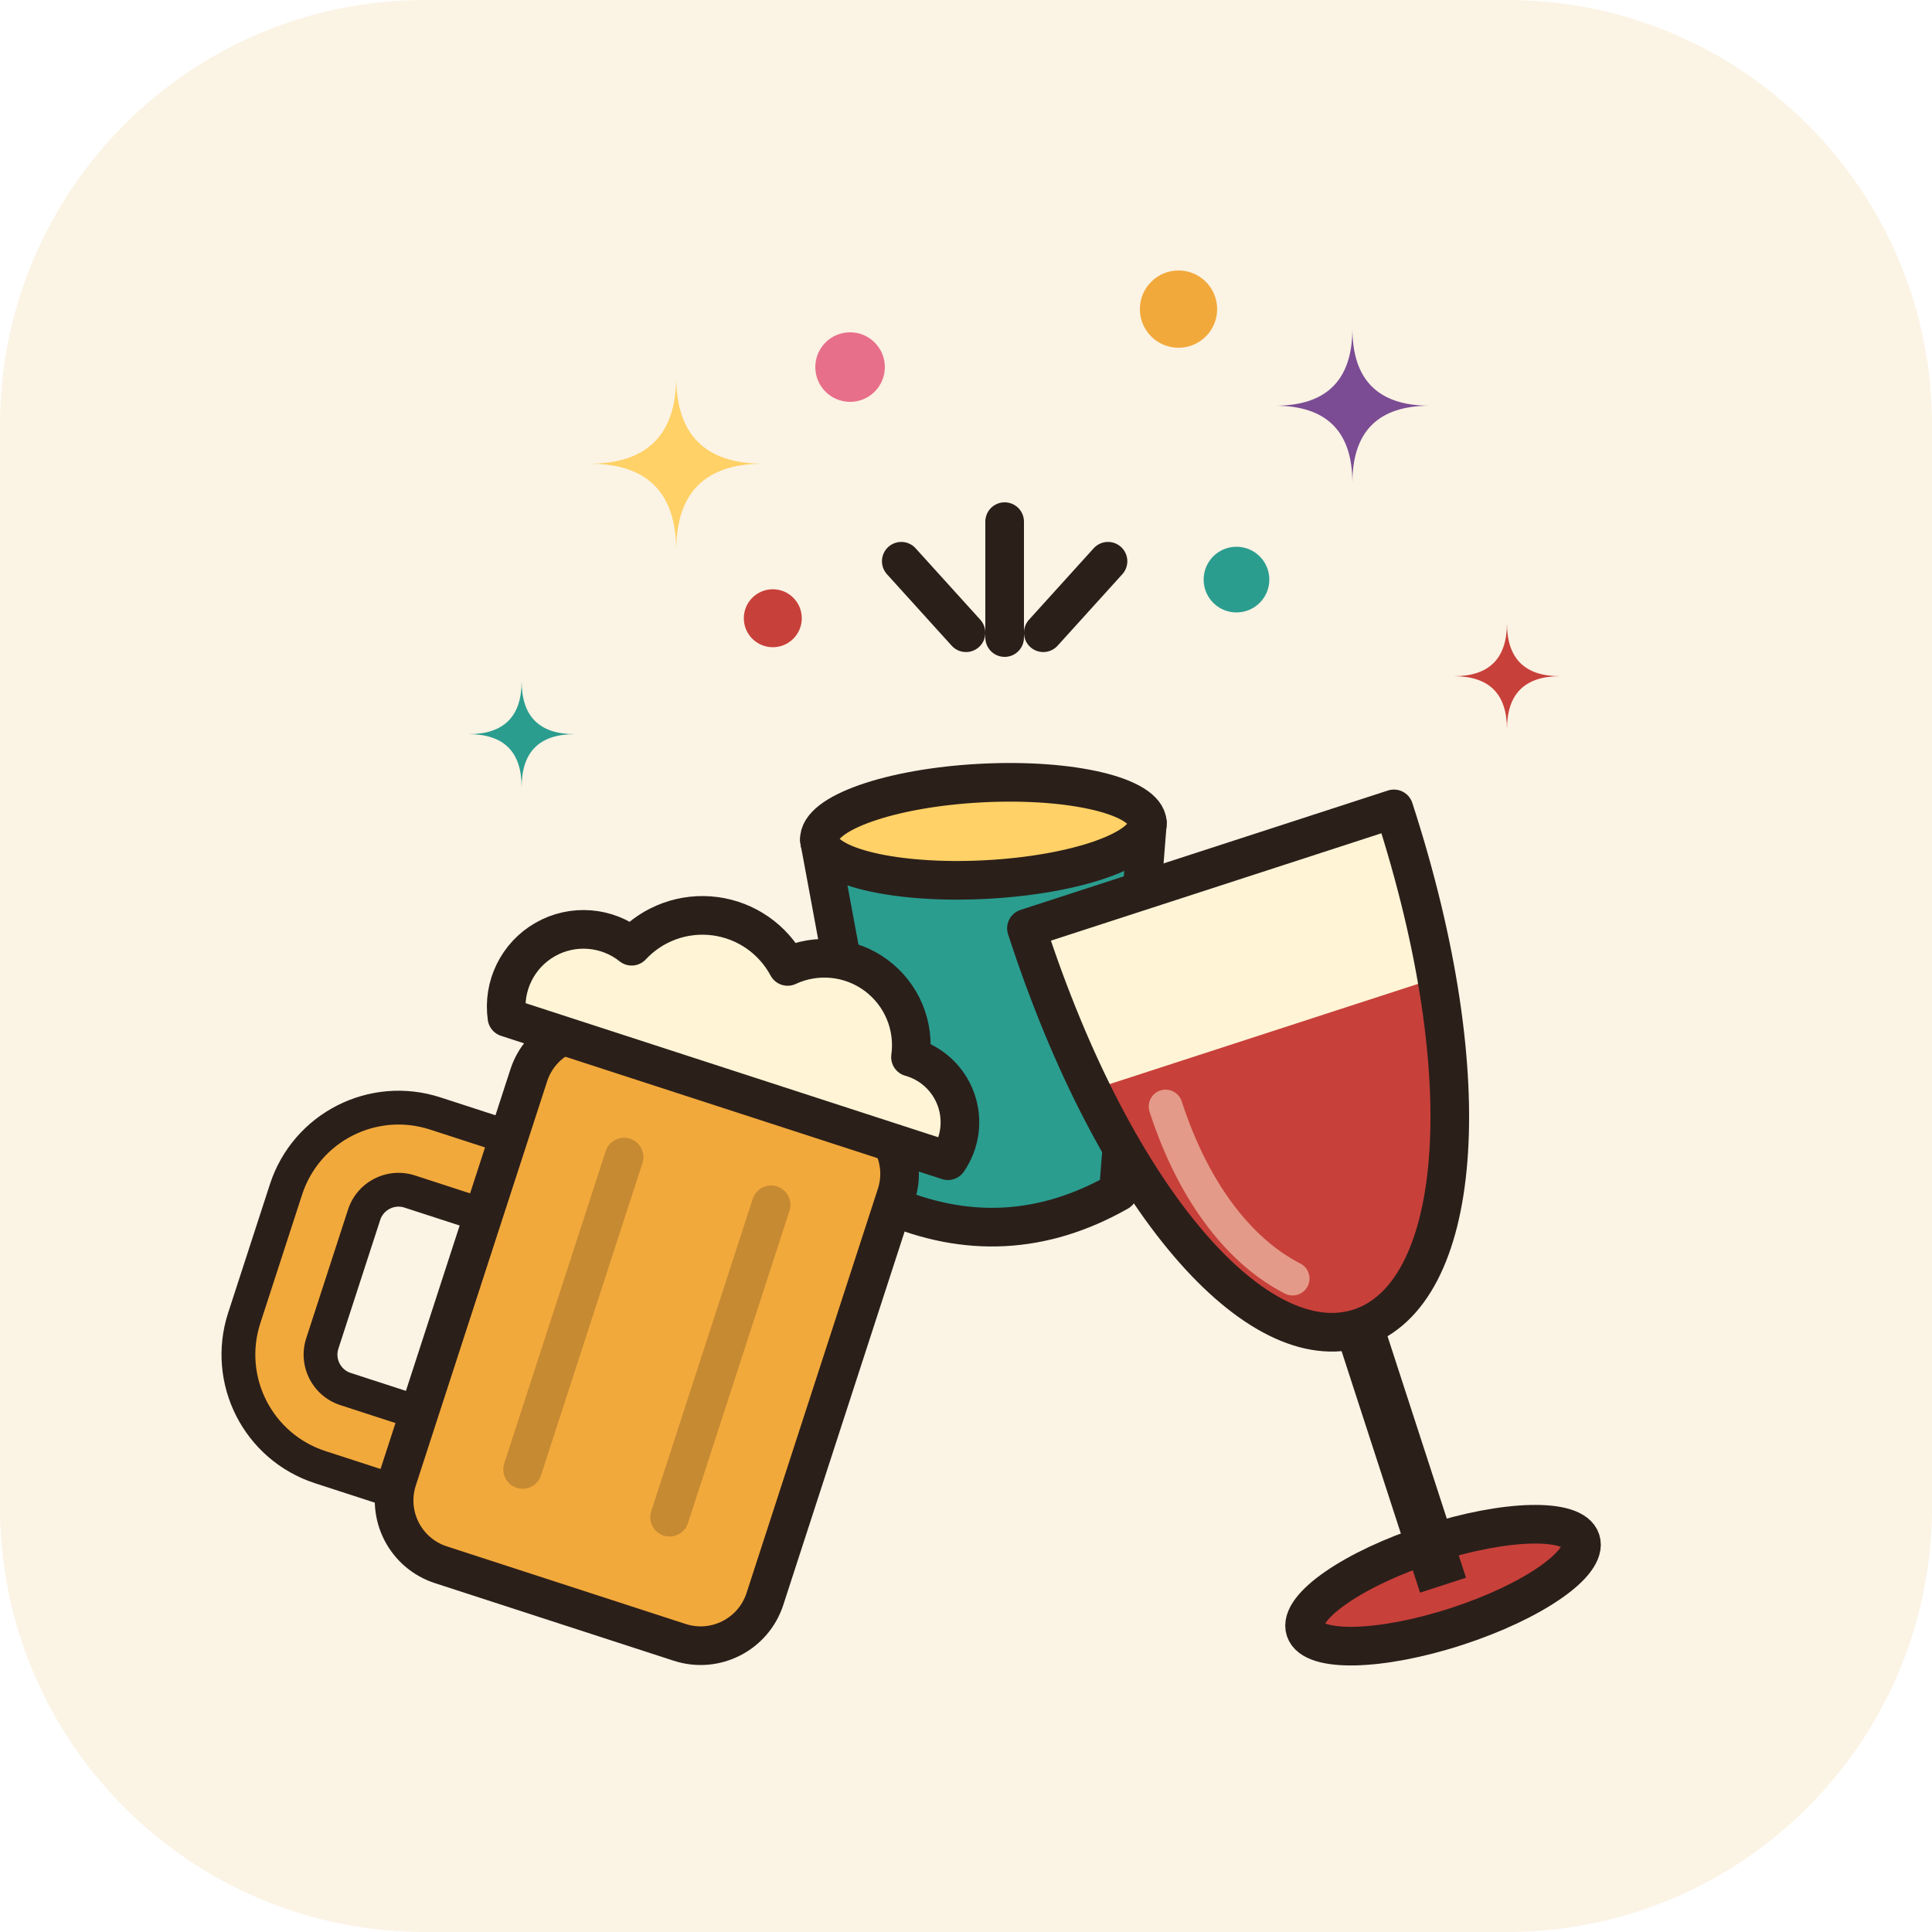
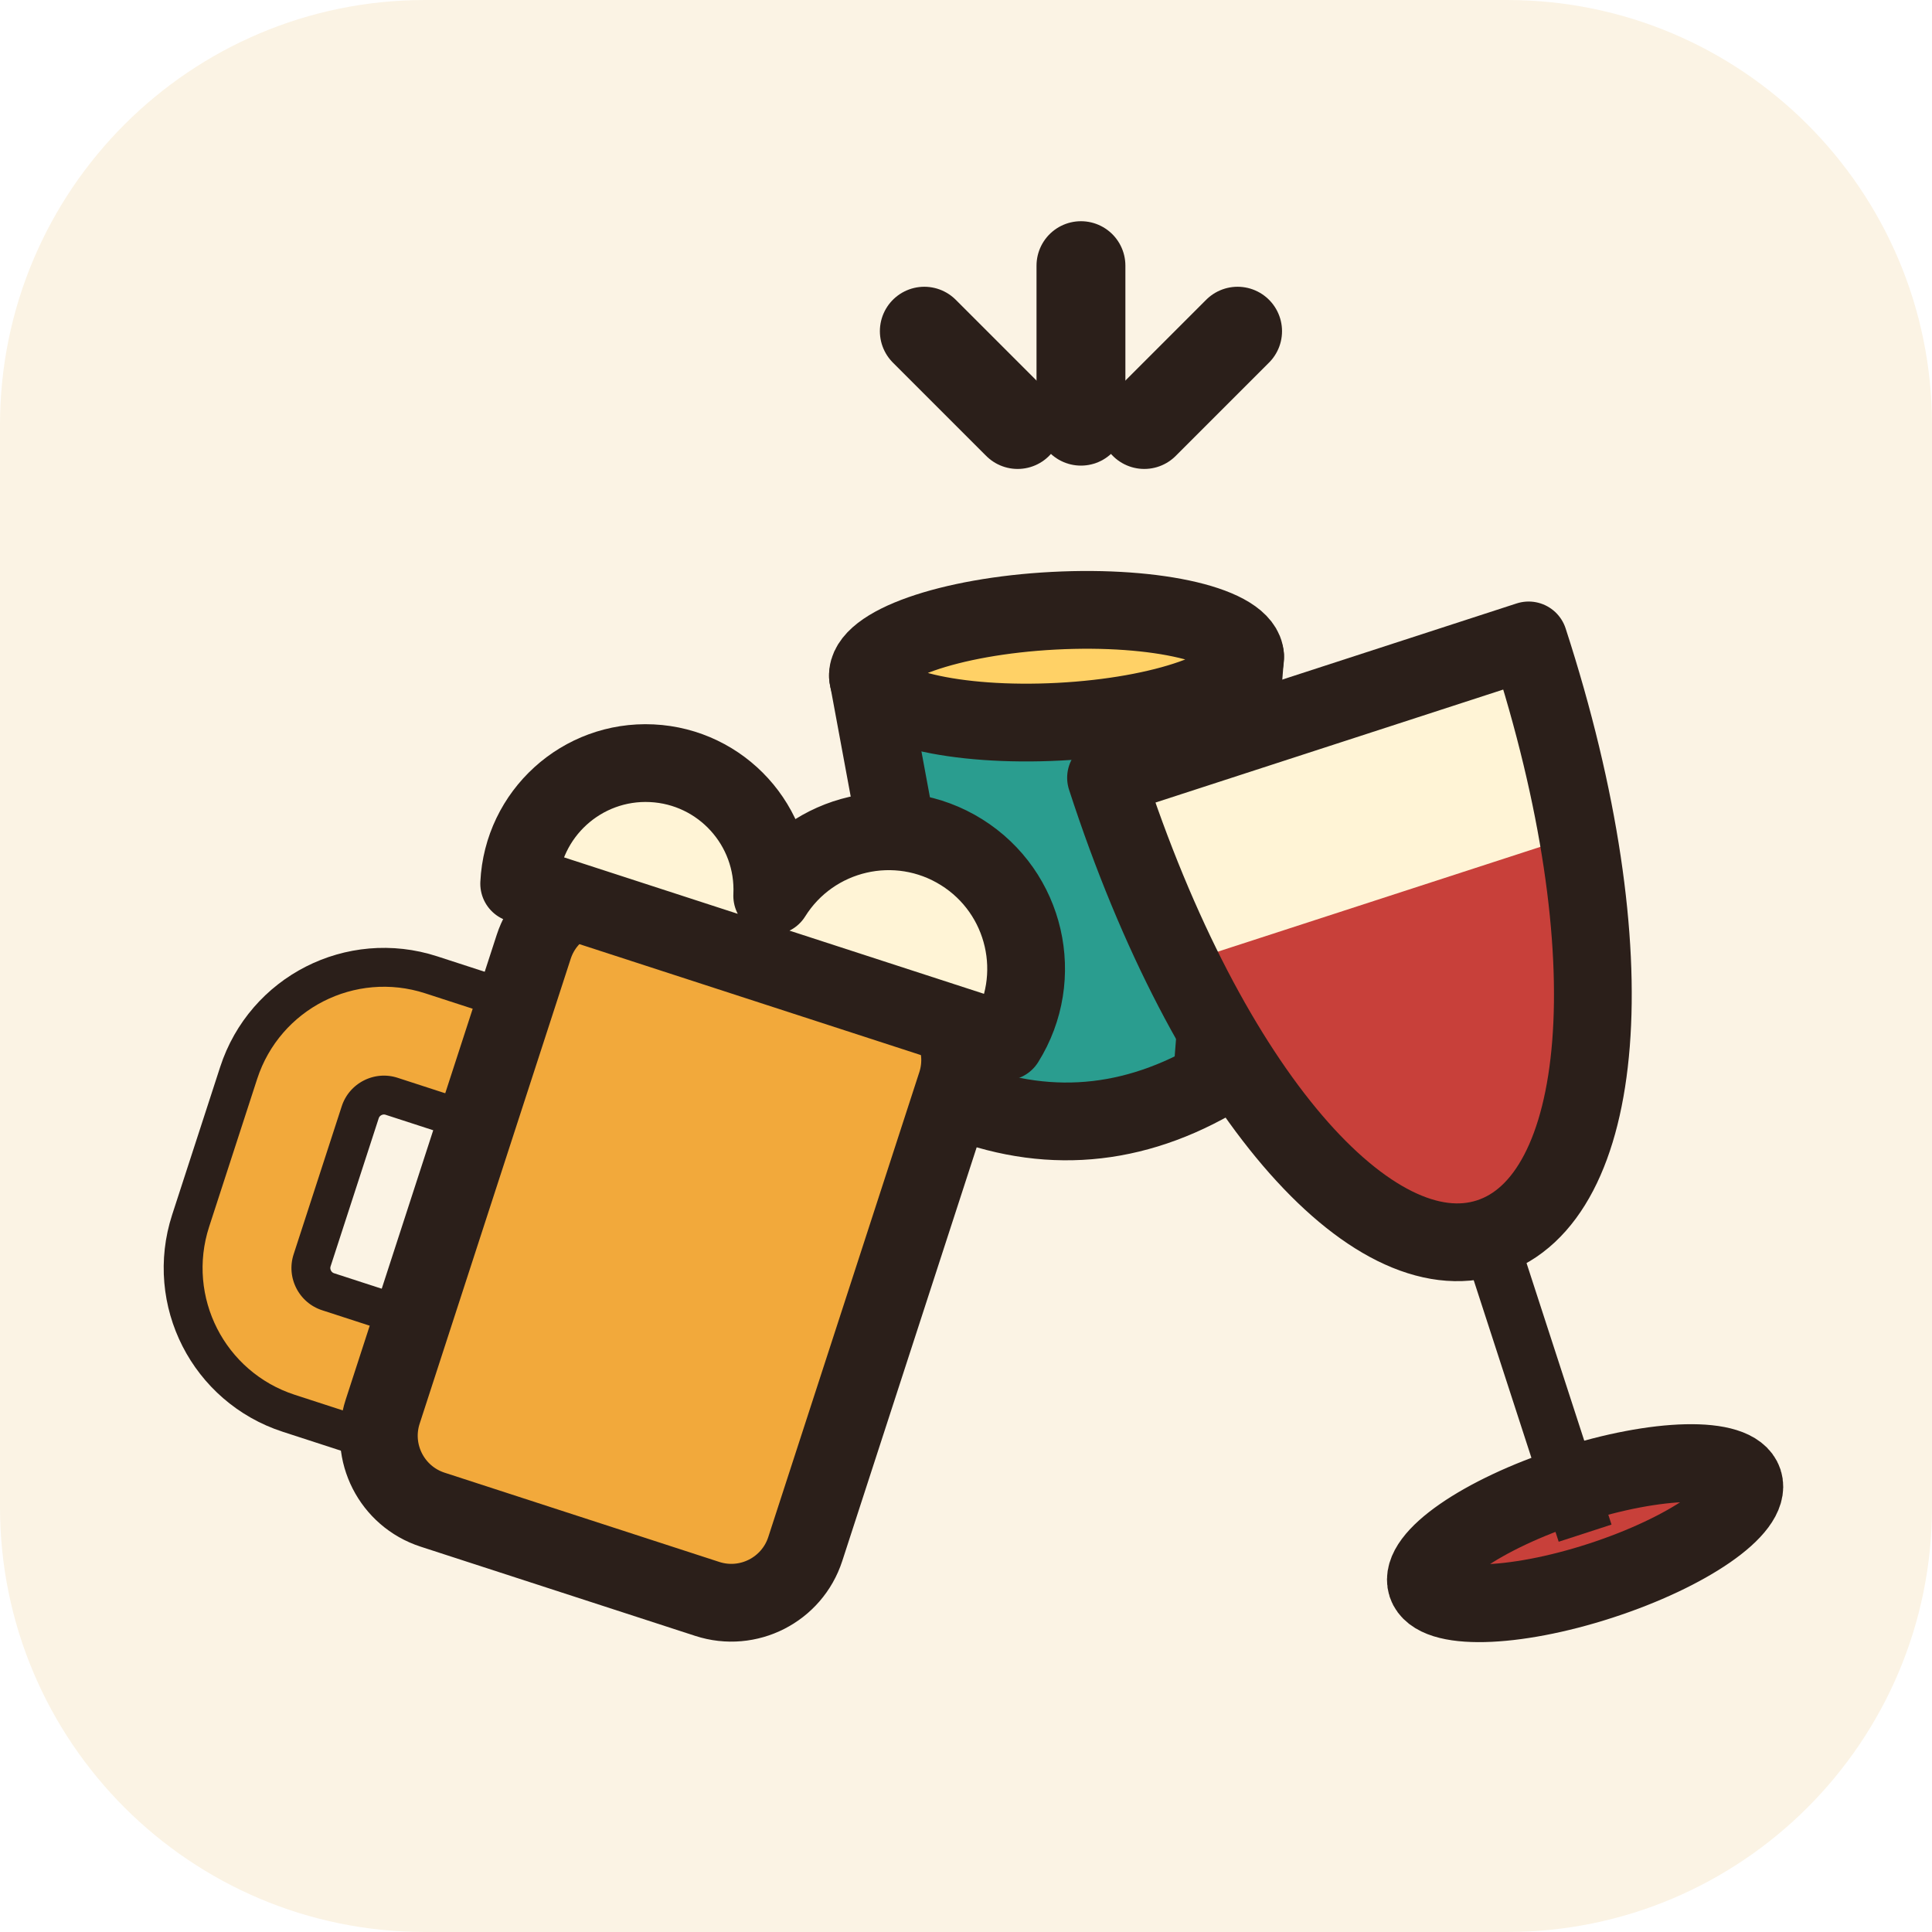
<svg xmlns="http://www.w3.org/2000/svg" width="512" height="512" viewBox="0 0 200 200">
  <rect x="0" y="0" width="200" height="200" rx="44" fill="#fbf3e4" />
-   <g transform="translate(18 20)">
+   <g transform="translate(13 -7) scale(1.15)">
    <g transform="translate(6 0)">
      <g transform="translate(80 108) rotate(-3)">
-         <path d="M-17 -42 H17 L12 -4 Q0 2 -12 -4 Z" fill="#2a9d8f" stroke="#2b1f1a" stroke-width="4" stroke-linejoin="round" />
-         <ellipse cx="0" cy="-42" rx="17" ry="5" fill="#ffd166" stroke="#2b1f1a" stroke-width="4" />
+         <path d="M-17 -42 H17 L12 -4 Q0 2 -12 -4 Z" fill="#2a9d8f" stroke="#2b1f1a" stroke-width="7" stroke-linejoin="round" />
+         <ellipse cx="0" cy="-42" rx="17" ry="5" fill="#ffd166" stroke="#2b1f1a" stroke-width="7" />
      </g>
      <g transform="translate(34 146) rotate(18)">
-         <path d="M-19 -40 h-9 a8 8 0 0 0 -8 8 v14 a8 8 0 0 0 8 8 h9" fill="none" stroke="#2b1f1a" stroke-width="12" stroke-linecap="round" />
-         <path d="M-19 -40 h-9 a8 8 0 0 0 -8 8 v14 a8 8 0 0 0 8 8 h9" fill="none" stroke="#f2a93b" stroke-width="5" stroke-linecap="round" />
-         <rect x="-20" y="-58" width="40" height="58" rx="7" fill="#f2a93b" stroke="#2b1f1a" stroke-width="4" />
-         <path d="M-8 -46 V-12 M8 -46 V-12" stroke="#2b1f1a" stroke-opacity=".22" stroke-width="4" stroke-linecap="round" />
-         <path d="M-24 -56 a8 8 0 0 1 10 -11 a10 10 0 0 1 16 -3 a9 9 0 0 1 15 5 a7 7 0 0 1 7 9 Z" fill="#fff4d6" stroke="#2b1f1a" stroke-width="4" stroke-linejoin="round" />
+         <path d="M-19 -40 h-9 a8 8 0 0 0 -8 8 v14 a8 8 0 0 0 8 8 h9" fill="none" stroke="#2b1f1a" stroke-width="15" stroke-linecap="round" />
+         <path d="M-19 -40 h-9 a8 8 0 0 0 -8 8 v14 a8 8 0 0 0 8 8 h9" fill="none" stroke="#f2a93b" stroke-width="8" stroke-linecap="round" />
+         <rect x="-20" y="-58" width="40" height="58" rx="7" fill="#f2a93b" stroke="#2b1f1a" stroke-width="7" />
+         <path d="M-23 -56 a11 11 0 0 1 22 -6 a11 11 0 0 1 24 6 Z" fill="#fff4d6" stroke="#2b1f1a" stroke-width="7" stroke-linejoin="round" />
      </g>
      <g transform="translate(126 146) rotate(-18)">
-         <ellipse cx="0" cy="-2" rx="15" ry="4.5" fill="#c8403a" stroke="#2b1f1a" stroke-width="4" />
+         <ellipse cx="0" cy="-2" rx="15" ry="4.5" fill="#c8403a" stroke="#2b1f1a" stroke-width="7" />
        <rect x="-2.5" y="-31" width="5" height="29" fill="#2b1f1a" />
        <path d="M-20 -80 H20 C20 -50 11 -30 0 -30 C-11 -30 -20 -50 -20 -80 Z" fill="#fff4d6" />
        <path d="M-19.6 -62 H19.6 C17.5 -42 9 -31 0 -31 C-9 -31 -17.5 -42 -19.6 -62 Z" fill="#c8403a" />
-         <path d="M-12 -58 C-12 -48 -9 -41 -5 -37" fill="none" stroke="#fff4d6" stroke-opacity=".5" stroke-width="3.5" stroke-linecap="round" />
-         <path d="M-20 -80 H20 C20 -50 11 -30 0 -30 C-11 -30 -20 -50 -20 -80 Z" fill="none" stroke="#2b1f1a" stroke-width="4" stroke-linejoin="round" />
+         <path d="M-20 -80 H20 C20 -50 11 -30 0 -30 C-11 -30 -20 -50 -20 -80 Z" fill="none" stroke="#2b1f1a" stroke-width="7" stroke-linejoin="round" />
      </g>
-       <path d="M80.0 46.0 L80.0 34.0" stroke="#2b1f1a" stroke-width="4" stroke-linecap="round" />
-       <path d="M76.0 45.5 L69.3 38.1" stroke="#2b1f1a" stroke-width="4" stroke-linecap="round" />
-       <path d="M84.0 45.5 L90.7 38.1" stroke="#2b1f1a" stroke-width="4" stroke-linecap="round" />
-       <path d="M46 19 Q46 28 55 28 Q46 28 46 37 Q46 28 37 28 Q46 28 46 19 Z" fill="#ffd166" />
-       <path d="M116 14 Q116 22 124 22 Q116 22 116 30 Q116 22 108 22 Q116 22 116 14 Z" fill="#7b4b94" />
-       <path d="M132 44.5 Q132 50 137.5 50 Q132 50 132 55.5 Q132 50 126.5 50 Q132 50 132 44.5 Z" fill="#c8403a" />
-       <path d="M30 50.5 Q30 56 35.5 56 Q30 56 30 61.5 Q30 56 24.5 56 Q30 56 30 50.5 Z" fill="#2a9d8f" />
-       <circle cx="64" cy="18" r="3.6" fill="#e76f8a" />
-       <circle cx="98" cy="12" r="4" fill="#f2a93b" />
-       <circle cx="104" cy="40" r="3.4" fill="#2a9d8f" />
-       <circle cx="56" cy="44" r="3" fill="#c8403a" />
+       <path d="M80.0 44.0 L80.0 30.0" stroke="#2b1f1a" stroke-width="8" stroke-linecap="round" />
+       <path d="M74.3 44.3 L65.9 35.9" stroke="#2b1f1a" stroke-width="8" stroke-linecap="round" />
+       <path d="M85.7 44.3 L94.1 35.9" stroke="#2b1f1a" stroke-width="8" stroke-linecap="round" />
    </g>
  </g>
</svg>
